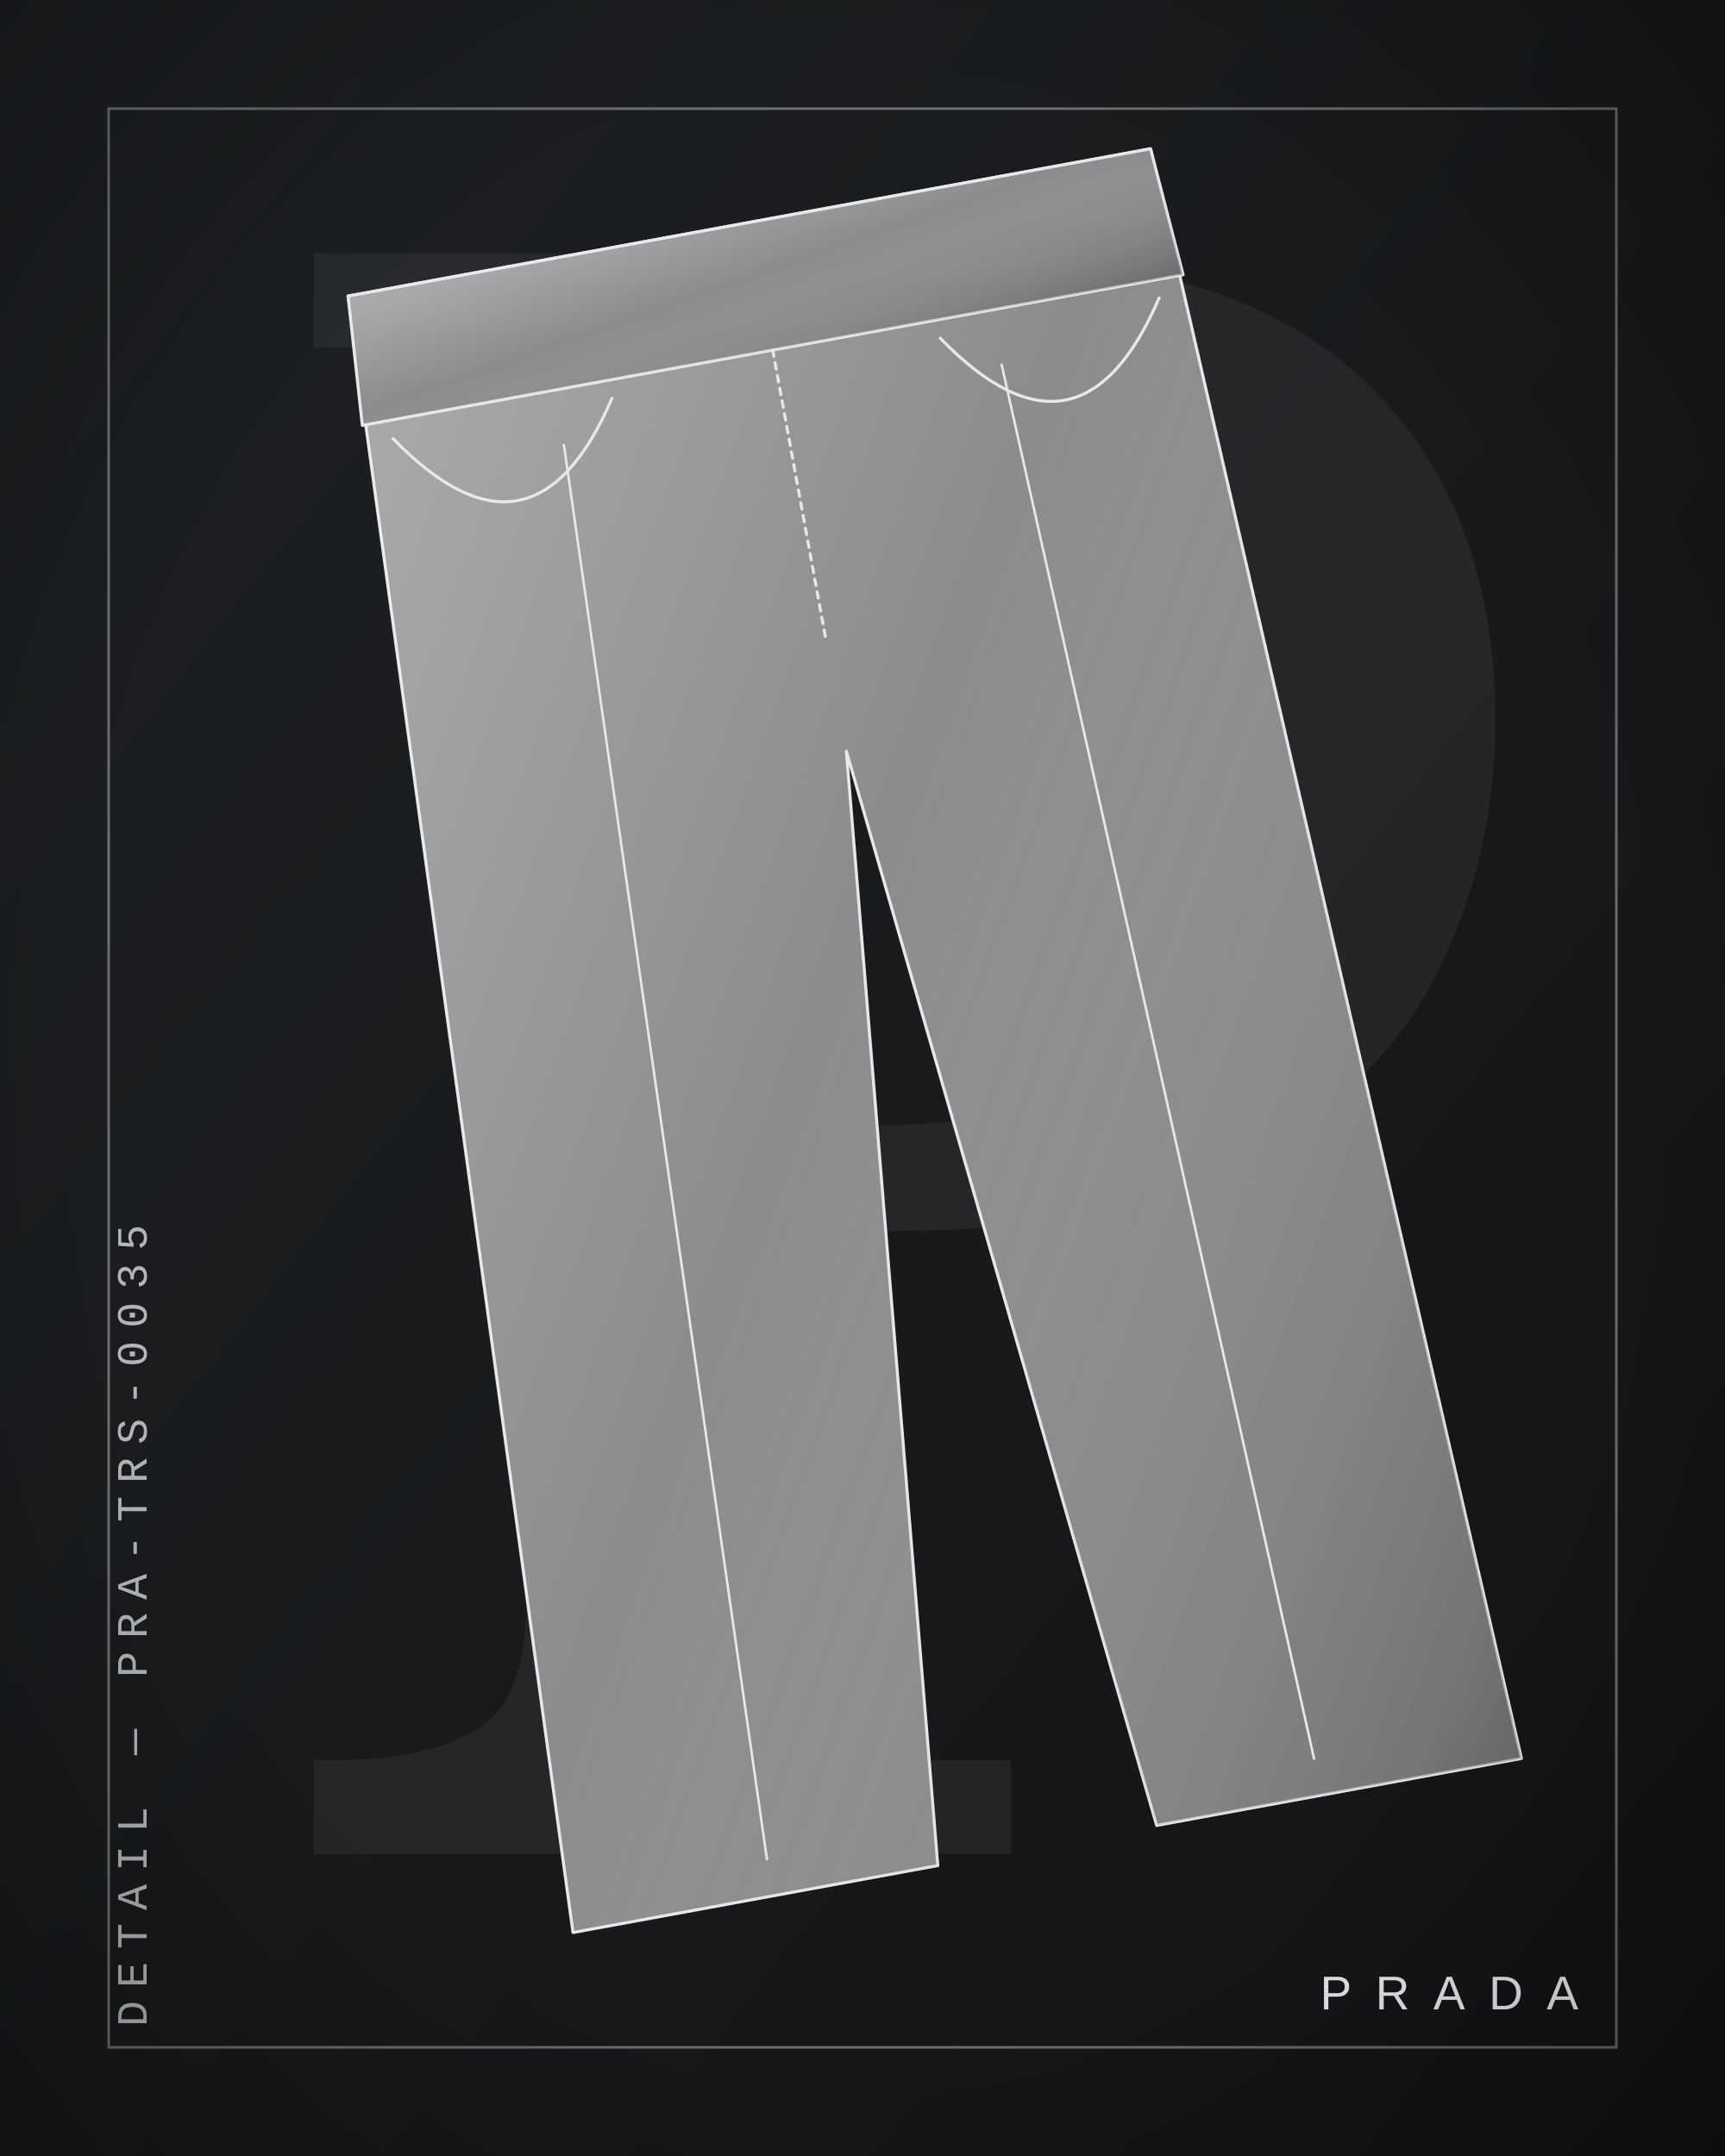
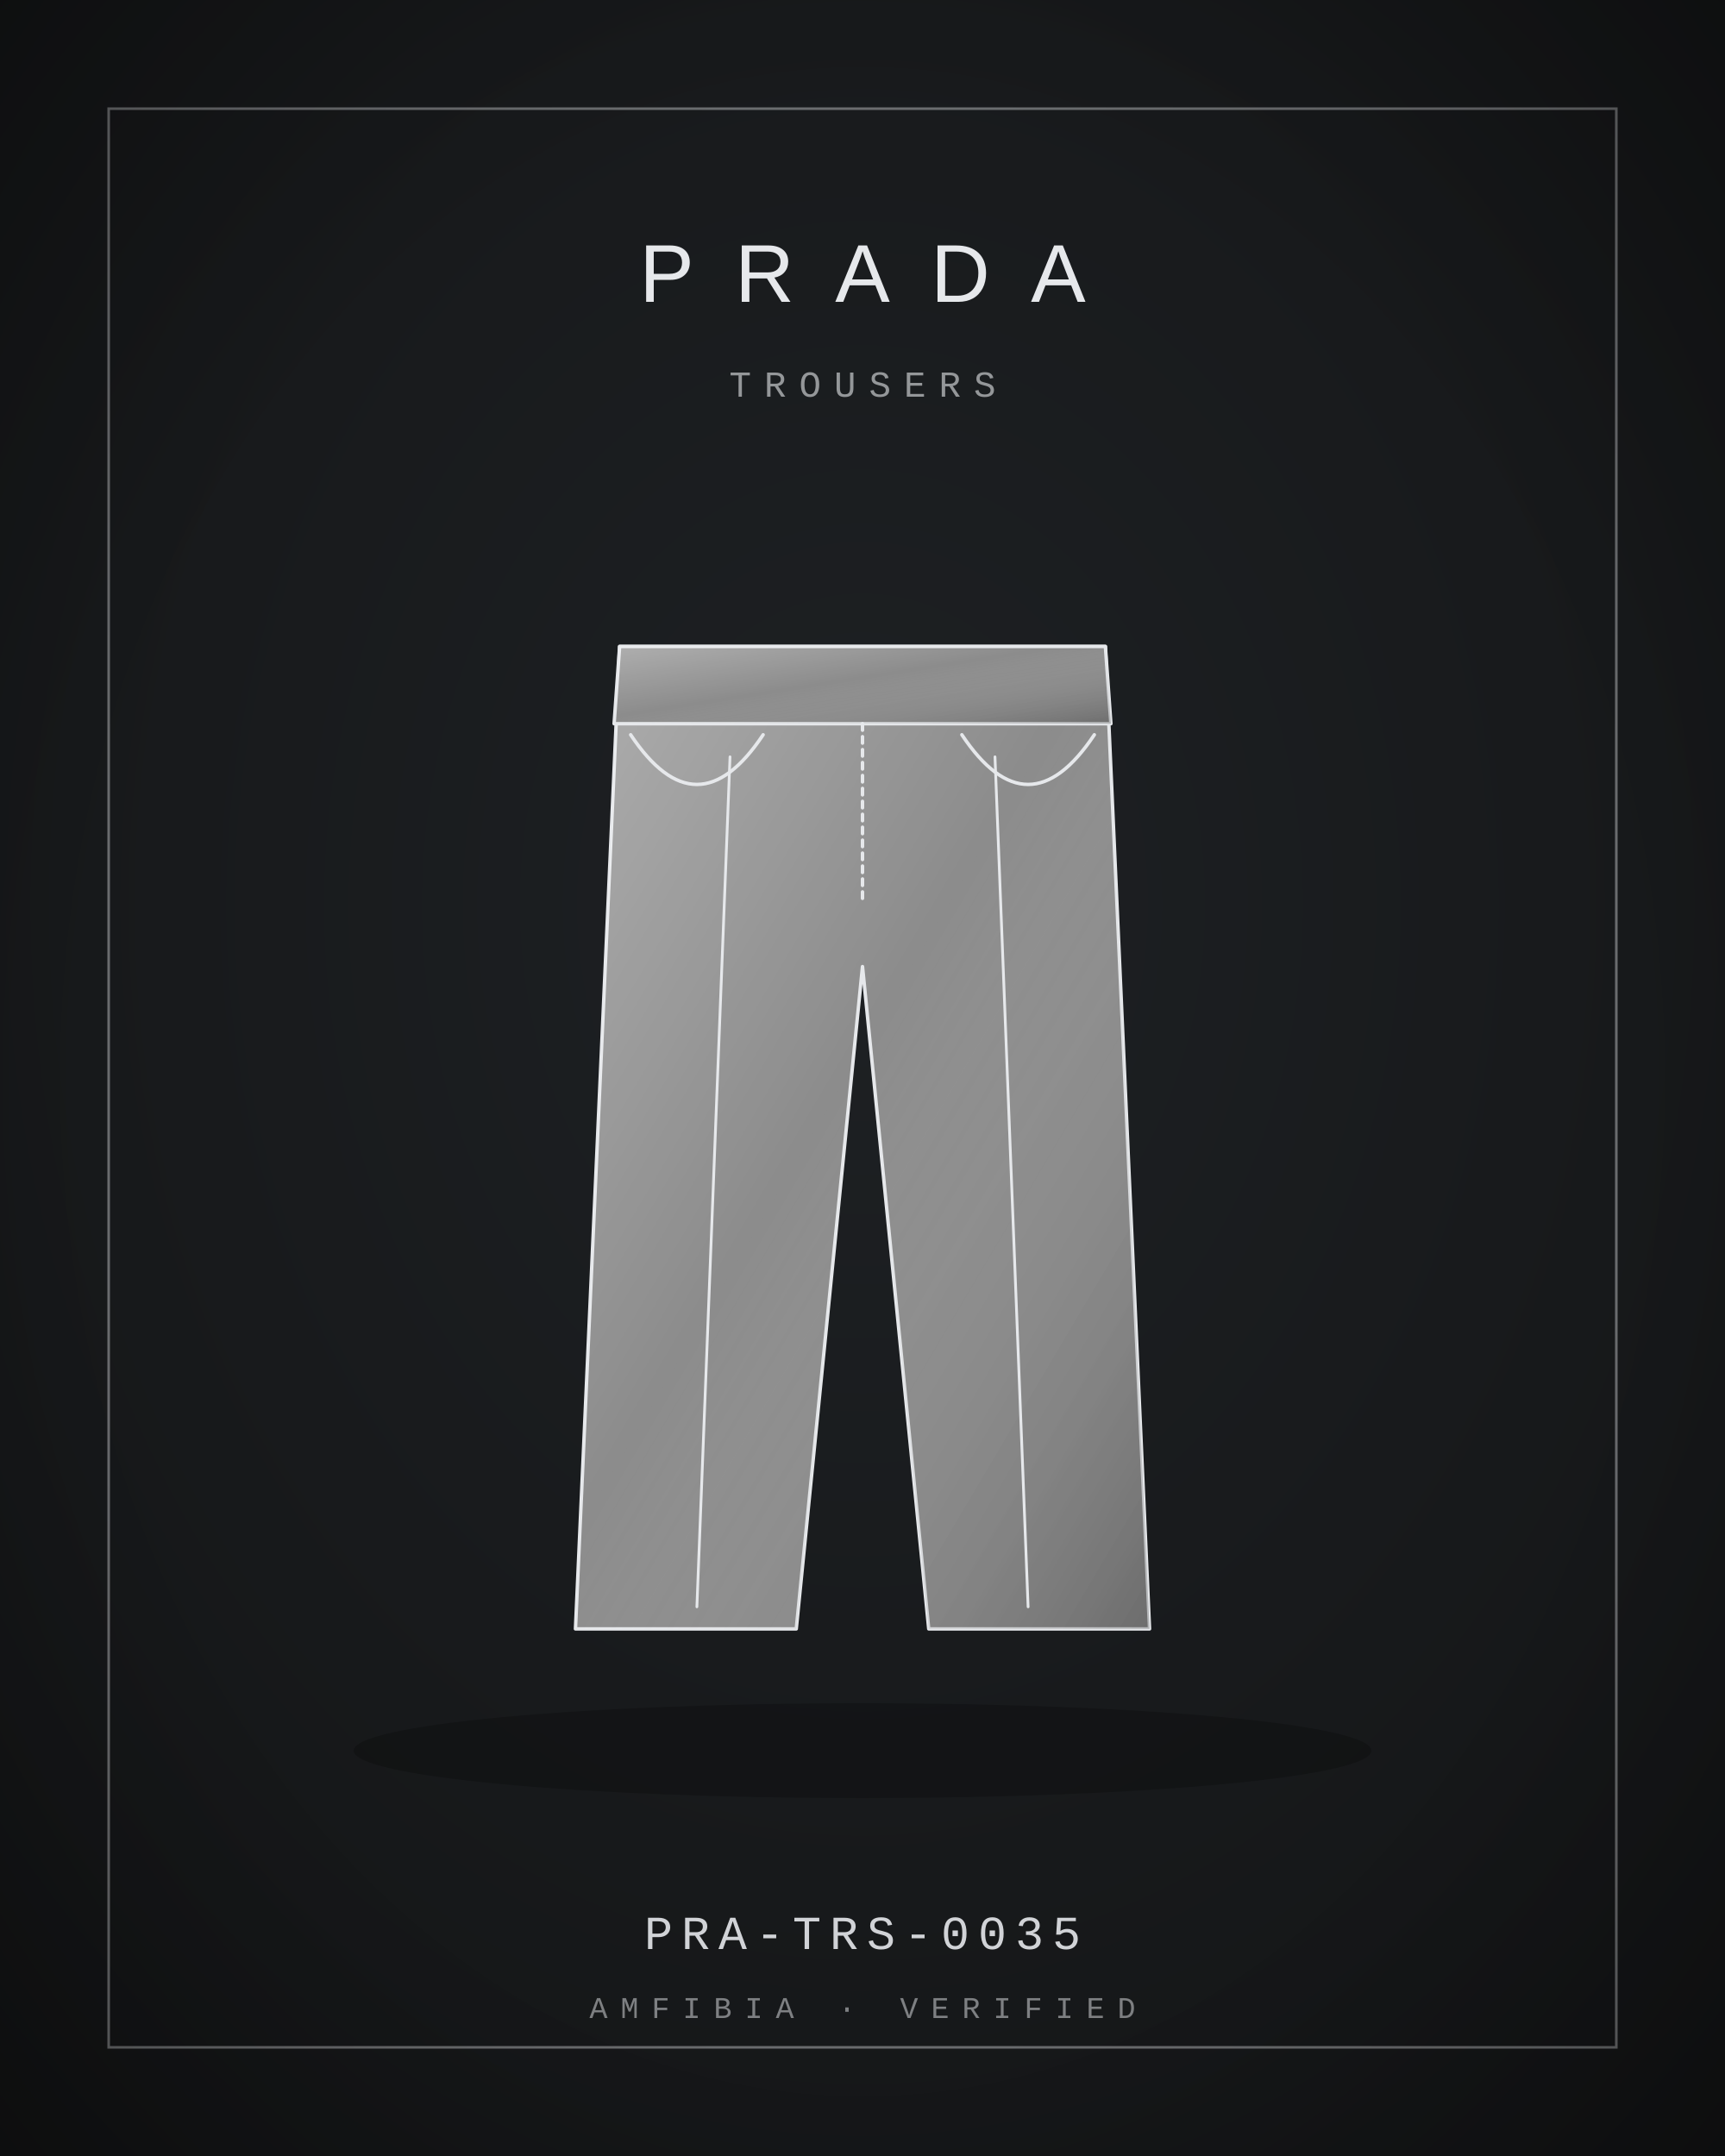
<svg xmlns="http://www.w3.org/2000/svg" viewBox="0 0 400 500" width="800" height="1000">
  <defs>
    <radialGradient id="bg" cx="50%" cy="42%" r="80%">
      <stop offset="0" stop-color="#1E2124" />
      <stop offset="1" stop-color="#121314" />
    </radialGradient>
    <linearGradient id="bgd" x1="0" y1="0" x2="1" y2="1">
      <stop offset="0" stop-color="#1E2124" />
      <stop offset="1" stop-color="#121314" />
    </linearGradient>
    <linearGradient id="sheen" x1="0" y1="0" x2="1" y2="1">
      <stop offset="0" stop-color="#fff" stop-opacity=".30" />
      <stop offset=".45" stop-color="#fff" stop-opacity="0" />
      <stop offset="1" stop-color="#000" stop-opacity=".22" />
    </linearGradient>
    <linearGradient id="multi" x1="0" y1="0" x2="1" y2="1">
      <stop offset="0" stop-color="#B3122E" />
      <stop offset=".35" stop-color="#C9A227" />
      <stop offset=".7" stop-color="#2F5D46" />
      <stop offset="1" stop-color="#3557A0" />
    </linearGradient>
    <radialGradient id="vig" cx="50%" cy="50%" r="75%">
      <stop offset=".6" stop-color="#000" stop-opacity="0" />
      <stop offset="1" stop-color="#000" stop-opacity=".35" />
    </radialGradient>
  </defs>
-   <rect width="400" height="500" fill="url(#bgd)" />
-   <text x="210" y="430" text-anchor="middle" font-family="Georgia, serif" font-size="520" fill="#E6E8EB" opacity="0.06">P</text>
+   <rect width="400" height="500" fill="url(#bg)" />
  <rect x="25.2" y="25.2" width="349.6" height="449.6" fill="none" stroke="#E6E8EB" stroke-width="0.6" opacity="0.4" />
-   <g transform="rotate(-10.4 200 250) translate(-5 20) scale(2.15)">
-     <path d="M56 14 L144 14 L152 192 L112 192 L100 72 L88 192 L48 192 Z" fill="#8C8C8C" stroke="#E6E8EB" stroke-width="1.4" stroke-linejoin="round" stroke-linecap="round" vector-effect="non-scaling-stroke" />
+   <ellipse cx="200" cy="406" rx="118" ry="11" fill="#000" opacity="0.22" />
+   <g transform="translate(72 132) scale(1.28)">
+     <path d="M56 14 L144 14 L152 192 L112 192 L100 72 L88 192 L48 192 Z" fill="#8C8C8C" stroke="#E6E8EB" stroke-width="1.6" stroke-linejoin="round" stroke-linecap="round" vector-effect="non-scaling-stroke" />
    <path d="M56 14 L144 14 L152 192 L112 192 L100 72 L88 192 L48 192 Z" fill="url(#sheen)" stroke="none" />
-     <path d="M56 14 L144 14 L145 28 L55 28 Z" fill="#8C8C8C" stroke="#E6E8EB" stroke-width="1.4" stroke-linejoin="round" stroke-linecap="round" vector-effect="non-scaling-stroke" />
+     <path d="M56 14 L144 14 L145 28 L55 28 Z" fill="#8C8C8C" stroke="#E6E8EB" stroke-width="1.6" stroke-linejoin="round" stroke-linecap="round" vector-effect="non-scaling-stroke" />
    <path d="M56 14 L144 14 L145 28 L55 28 Z" fill="url(#sheen)" stroke="none" />
-     <path d="M76 34 L70 188 M124 34 L130 188" fill="none" stroke="#E6E8EB" stroke-width="1.12" stroke-linejoin="round" stroke-linecap="round" vector-effect="non-scaling-stroke" />
-     <path d="M58 30 Q70 48 82 30 M142 30 Q130 48 118 30" fill="none" stroke="#E6E8EB" stroke-width="1.4" stroke-linejoin="round" stroke-linecap="round" vector-effect="non-scaling-stroke" />
-     <path d="M100 28 L100 60" fill="none" stroke="#E6E8EB" stroke-width="1.4" stroke-dasharray="3 3" stroke-linejoin="round" stroke-linecap="round" vector-effect="non-scaling-stroke" />
-   </g>
-   <g transform="translate(34 470) rotate(-90)">
-     <text x="0" y="0" text-anchor="start" font-family="'Courier New', Courier, monospace" font-size="10" letter-spacing="3" fill="#E6E8EB" opacity="0.75">DETAIL — PRA-TRS-0035</text>
+     <path d="M76 34 L70 188 M124 34 L130 188" fill="none" stroke="#E6E8EB" stroke-width="1.28" stroke-linejoin="round" stroke-linecap="round" vector-effect="non-scaling-stroke" />
+     <path d="M58 30 Q70 48 82 30 M142 30 Q130 48 118 30" fill="none" stroke="#E6E8EB" stroke-width="1.6" stroke-linejoin="round" stroke-linecap="round" vector-effect="non-scaling-stroke" />
+     <path d="M100 28 L100 60" fill="none" stroke="#E6E8EB" stroke-width="1.6" stroke-dasharray="3 3" stroke-linejoin="round" stroke-linecap="round" vector-effect="non-scaling-stroke" />
  </g>
  <g>
-     <text x="366" y="466" text-anchor="end" font-size="11" fill="#E6E8EB" font-family="'Helvetica Neue', Arial, sans-serif" font-weight="300" letter-spacing="5.5">PRADA</text>
+     <text x="200" y="70" text-anchor="middle" font-size="19" fill="#E6E8EB" font-family="'Helvetica Neue', Arial, sans-serif" font-weight="300" letter-spacing="9.5">PRADA</text>
  </g>
+   <text x="200" y="92" text-anchor="middle" font-family="'Courier New', Courier, monospace" font-size="8.5" letter-spacing="3" fill="#E6E8EB" opacity="0.6">TROUSERS</text>
+   <text x="200" y="452" text-anchor="middle" font-family="'Courier New', Courier, monospace" font-size="11" letter-spacing="2" fill="#E6E8EB" opacity="0.9">PRA-TRS-0035</text>
+   <text x="200" y="468" text-anchor="middle" font-family="'Courier New', Courier, monospace" font-size="7" letter-spacing="3" fill="#E6E8EB" opacity="0.5">AMFIBIA · VERIFIED</text>
  <rect width="400" height="500" fill="url(#vig)" />
</svg>
